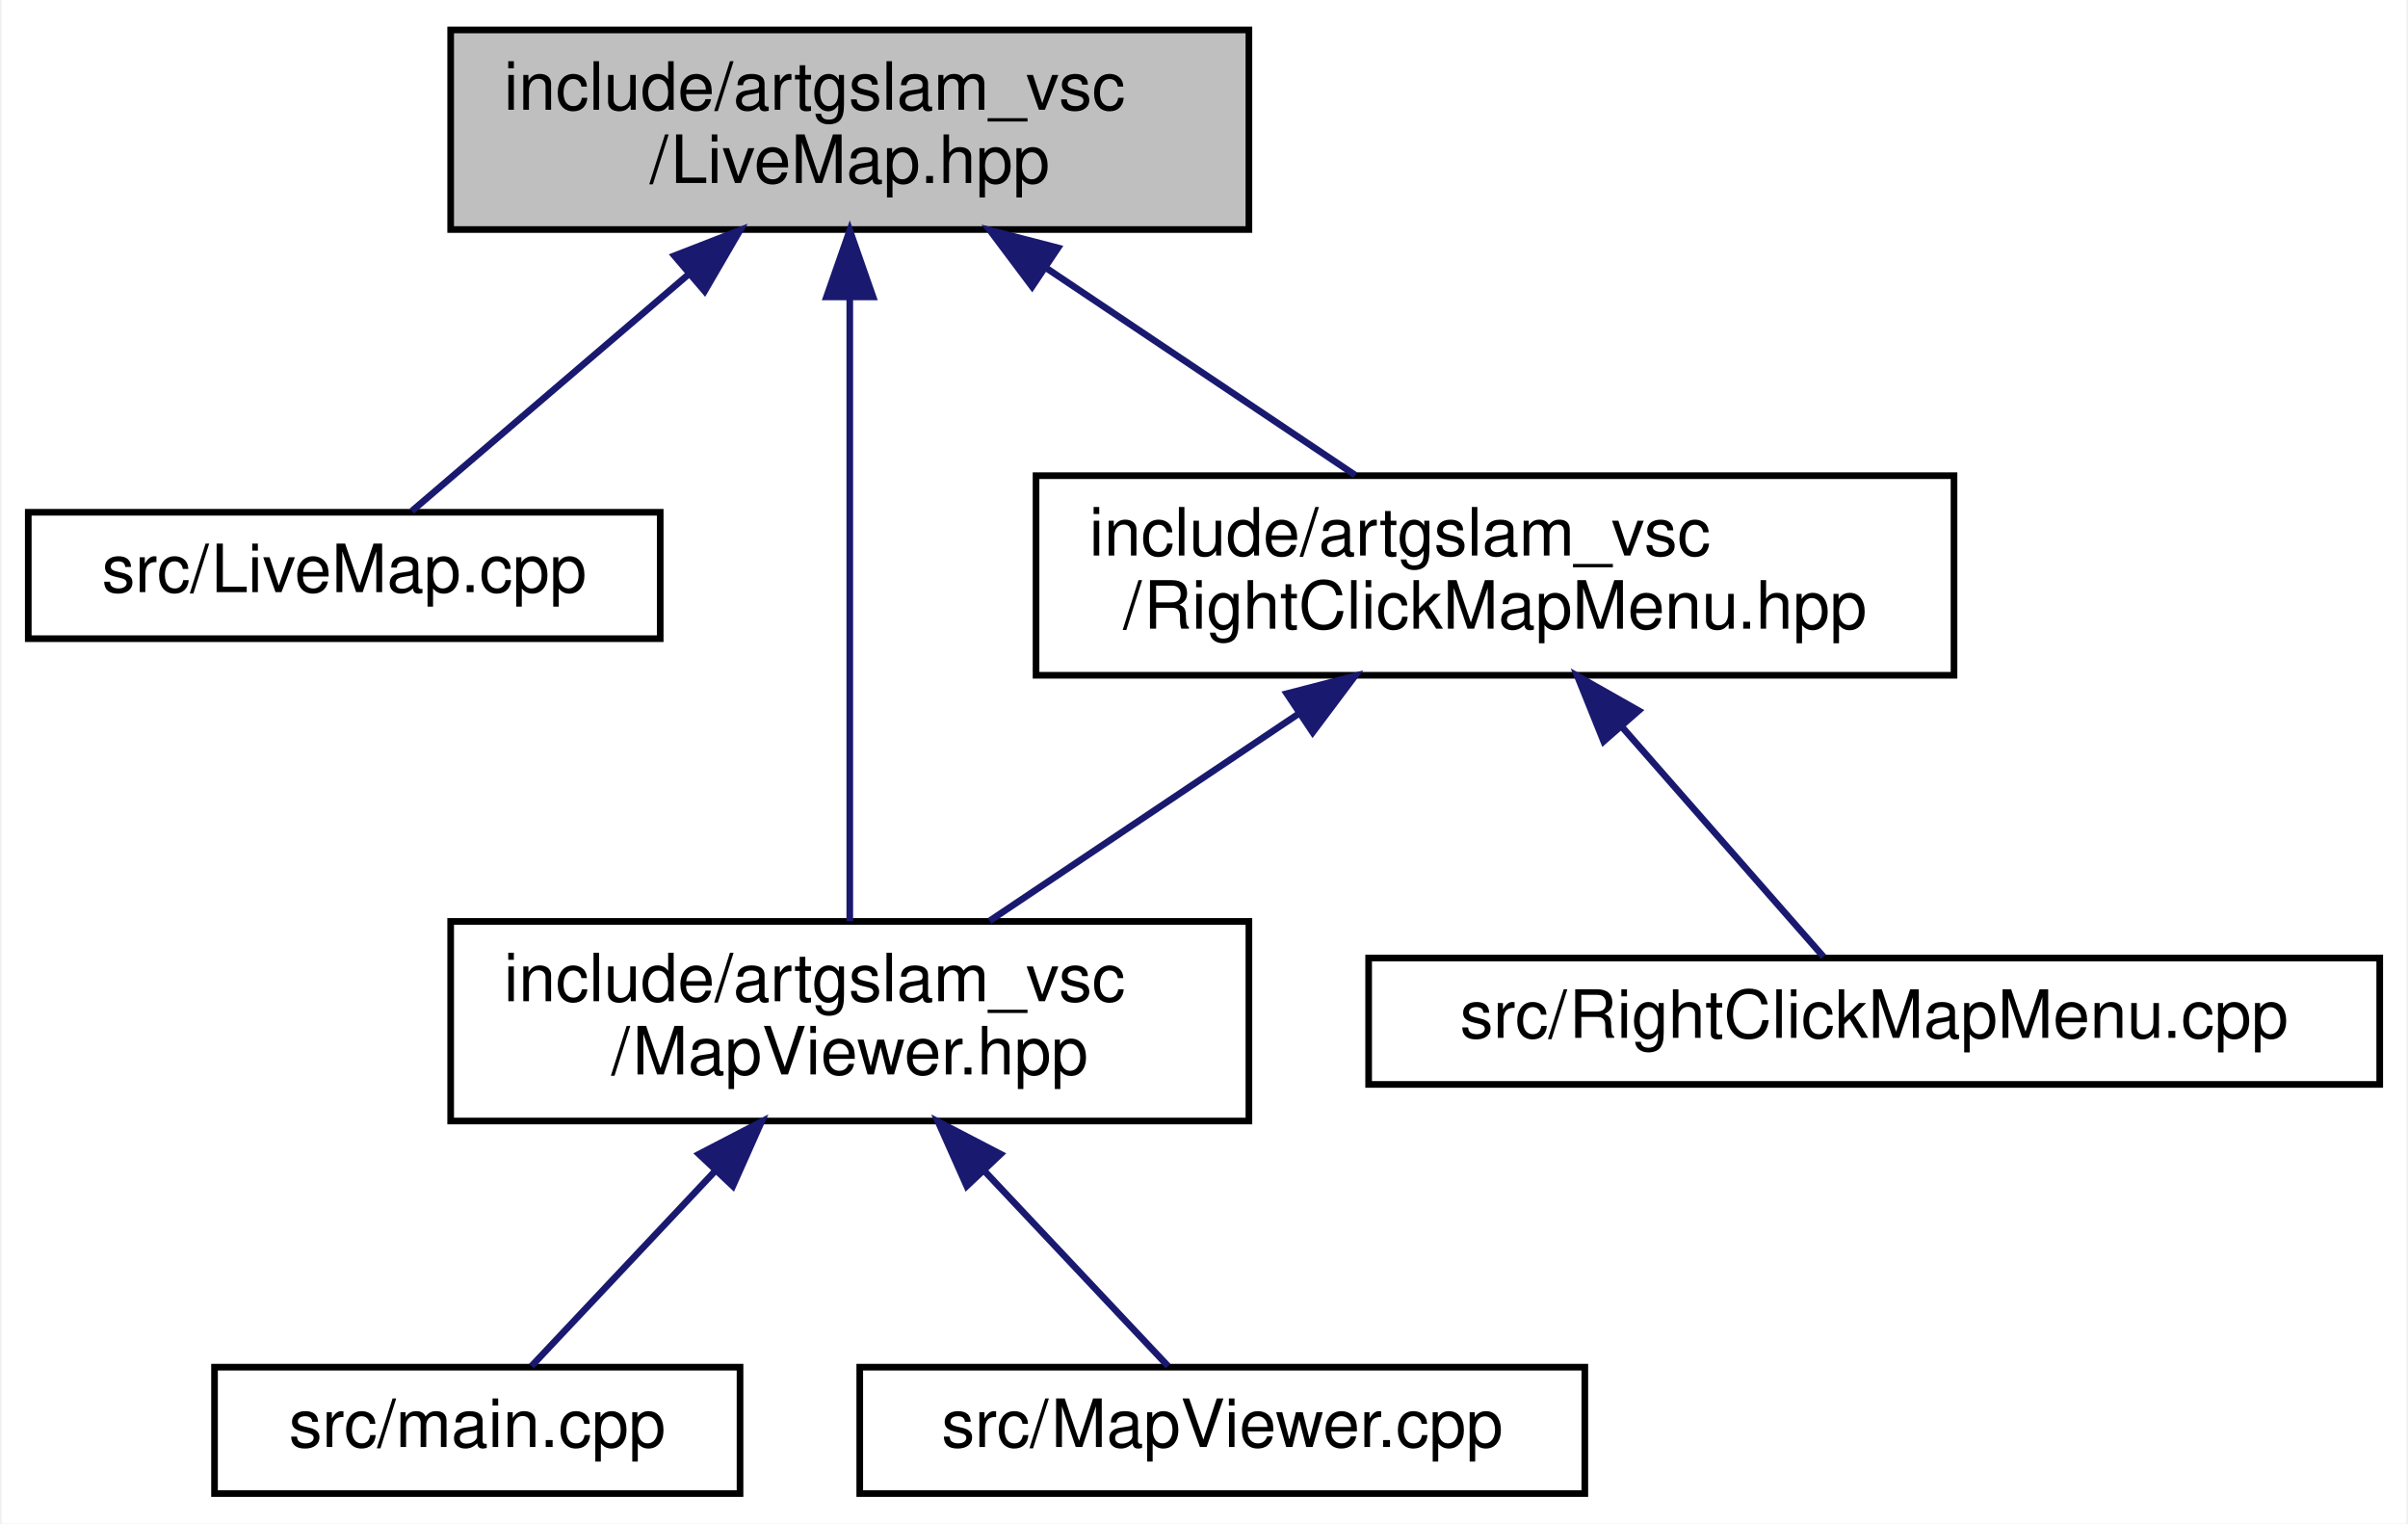
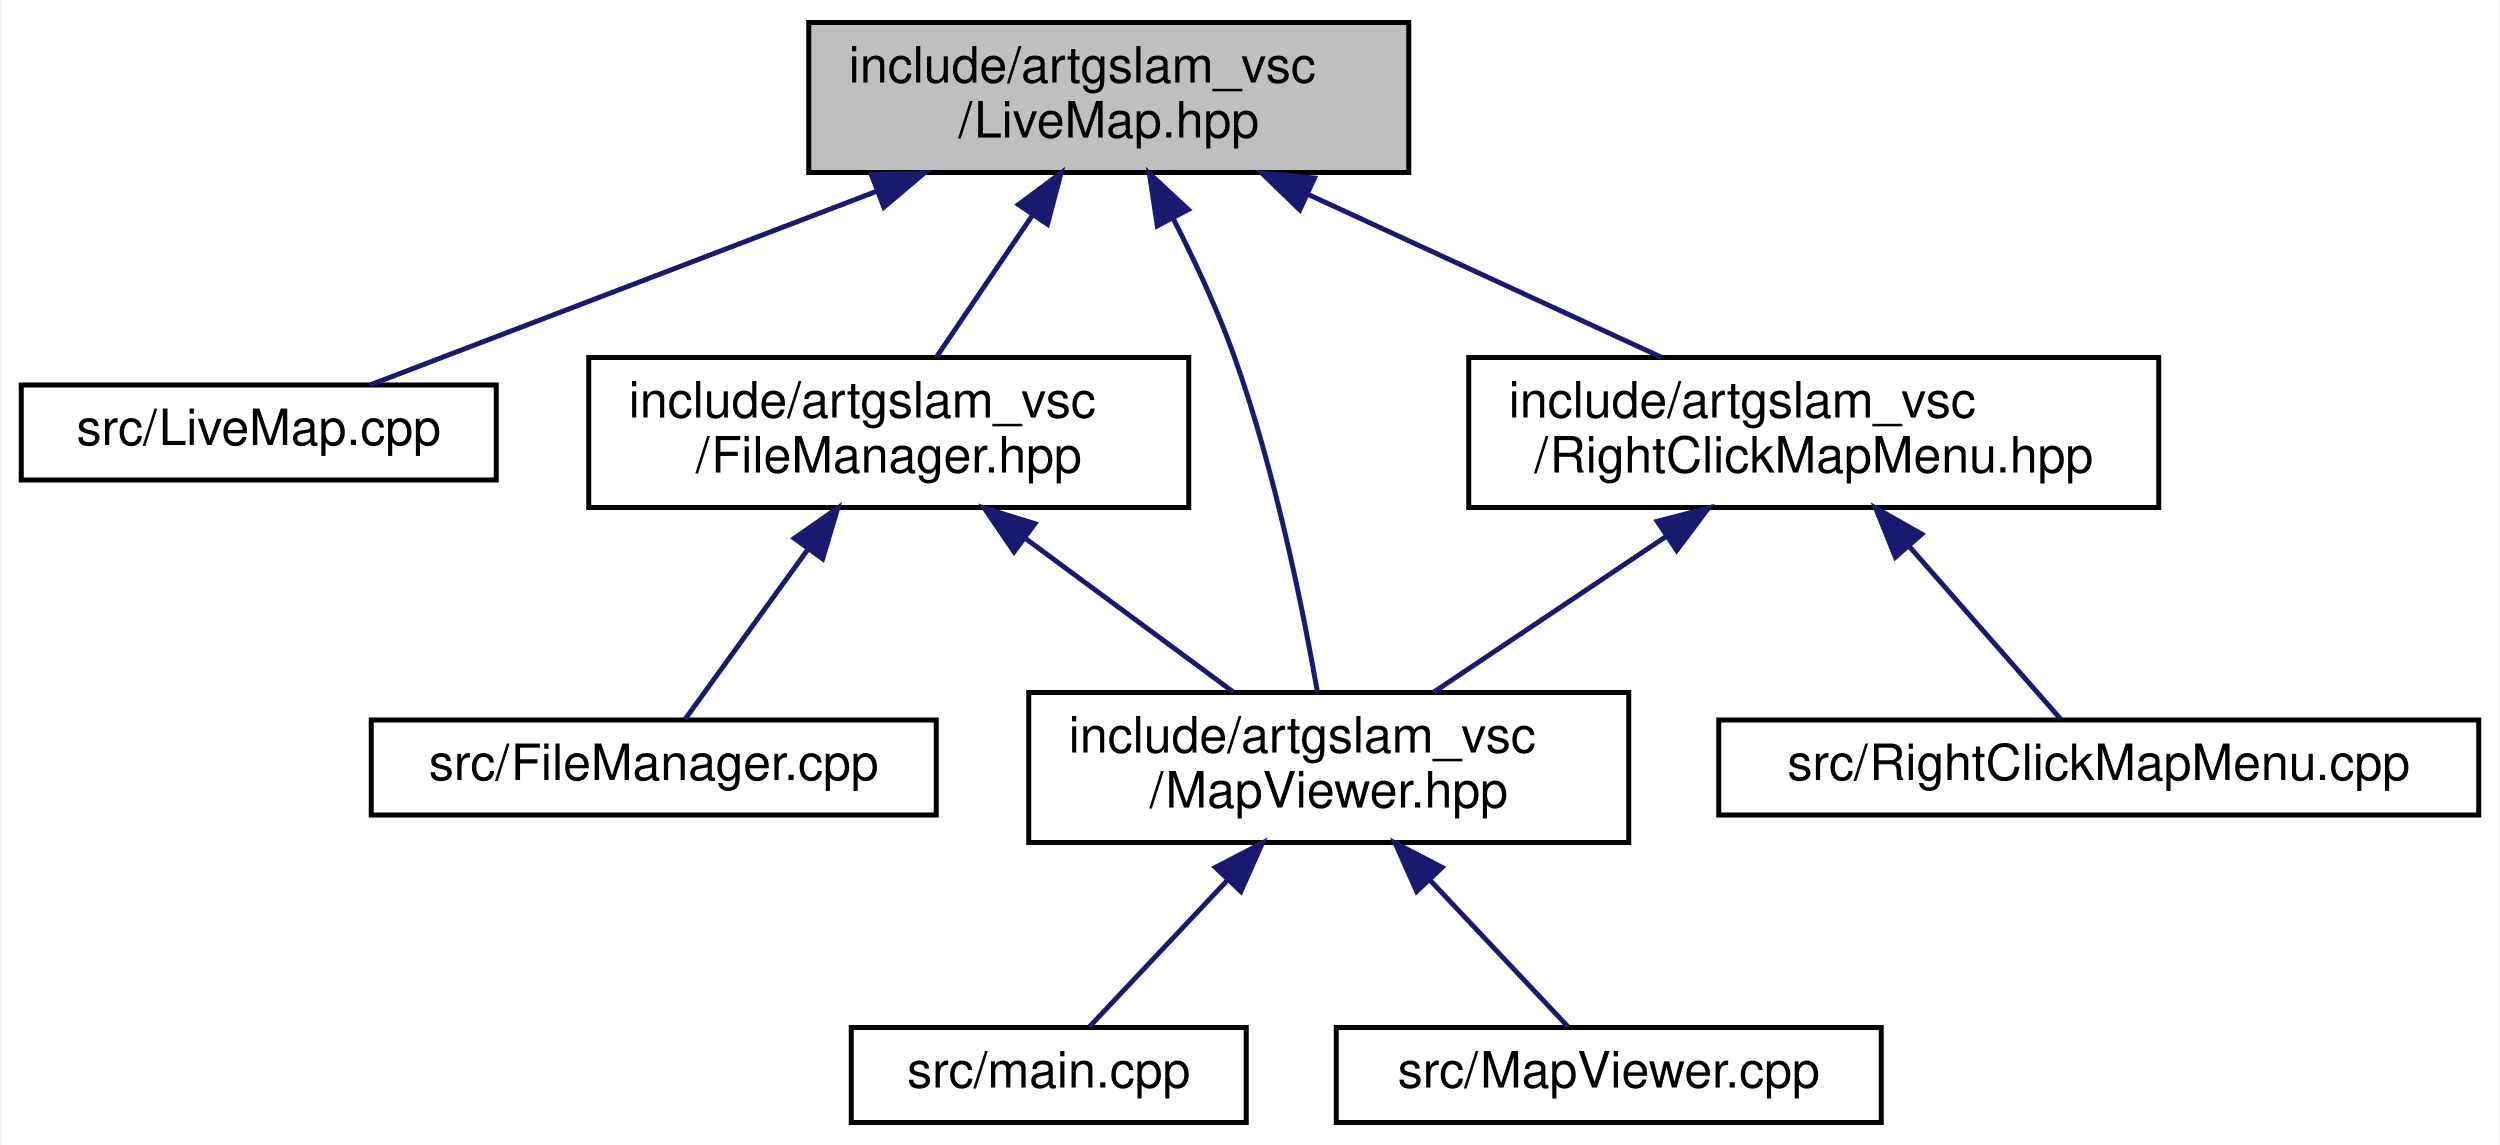
- <svg xmlns="http://www.w3.org/2000/svg" xmlns:xlink="http://www.w3.org/1999/xlink" width="362pt" height="229pt" viewBox="0.00 0.00 361.50 229.00">
+ <svg xmlns="http://www.w3.org/2000/svg" xmlns:xlink="http://www.w3.org/1999/xlink" width="500pt" height="229pt" viewBox="0.00 0.00 499.50 229.00">
  <g id="graph0" class="graph" transform="scale(1 1) rotate(0) translate(4 225)">
-     <polygon fill="white" stroke="transparent" points="-4,4 -4,-225 357.5,-225 357.5,4 -4,4" />
+     <polygon fill="white" stroke="transparent" points="-4,4 -4,-225 495.5,-225 495.5,4 -4,4" />
    <g id="node1" class="node">
      <g id="a_node1">
        <a xlink:title=" ">
-           <polygon fill="#bfbfbf" stroke="black" points="63.5,-190.5 63.5,-220.5 183.5,-220.5 183.5,-190.5 63.5,-190.5" />
-           <text text-anchor="start" x="71.5" y="-208.5" font-family="Helvetica,sans-Serif" font-size="10.00">include/artgslam_vsc</text>
-           <text text-anchor="middle" x="123.5" y="-197.5" font-family="Helvetica,sans-Serif" font-size="10.00">/LiveMap.hpp</text>
+           <polygon fill="#bfbfbf" stroke="black" points="157.5,-190.5 157.5,-220.5 277.5,-220.5 277.5,-190.5 157.5,-190.5" />
+           <text text-anchor="start" x="165.5" y="-208.5" font-family="Helvetica,sans-Serif" font-size="10.00">include/artgslam_vsc</text>
+           <text text-anchor="middle" x="217.5" y="-197.5" font-family="Helvetica,sans-Serif" font-size="10.00">/LiveMap.hpp</text>
        </a>
      </g>
    </g>
    <g id="node2" class="node">
      <g id="a_node2">
        <a xlink:href="LiveMap_8cpp.html" target="_top" xlink:title=" ">
          <polygon fill="white" stroke="black" points="0,-129 0,-148 95,-148 95,-129 0,-129" />
          <text text-anchor="middle" x="47.5" y="-136" font-family="Helvetica,sans-Serif" font-size="10.00">src/LiveMap.cpp</text>
        </a>
      </g>
    </g>
    <g id="edge1" class="edge">
-       <path fill="none" stroke="midnightblue" d="M99.15,-183.67C85.11,-171.67 68.22,-157.22 57.67,-148.19" />
-       <polygon fill="midnightblue" stroke="midnightblue" points="97.13,-186.56 107.01,-190.4 101.68,-181.24 97.13,-186.56" />
+       <path fill="none" stroke="midnightblue" d="M171.17,-186.78C138.2,-174.18 95.38,-157.81 69.75,-148.01" />
+       <polygon fill="midnightblue" stroke="midnightblue" points="170.02,-190.09 180.61,-190.4 172.52,-183.56 170.02,-190.09" />
    </g>
    <g id="node3" class="node">
      <g id="a_node3">
-         <a xlink:href="MapViewer_8hpp.html" target="_top" xlink:title=" ">
-           <polygon fill="white" stroke="black" points="63.5,-56.5 63.5,-86.5 183.5,-86.5 183.5,-56.5 63.5,-56.5" />
-           <text text-anchor="start" x="71.5" y="-74.5" font-family="Helvetica,sans-Serif" font-size="10.00">include/artgslam_vsc</text>
-           <text text-anchor="middle" x="123.5" y="-63.5" font-family="Helvetica,sans-Serif" font-size="10.00">/MapViewer.hpp</text>
+         <a xlink:href="FileManager_8hpp.html" target="_top" xlink:title=" ">
+           <polygon fill="white" stroke="black" points="113.5,-123.5 113.5,-153.5 233.5,-153.5 233.5,-123.5 113.5,-123.5" />
+           <text text-anchor="start" x="121.5" y="-141.5" font-family="Helvetica,sans-Serif" font-size="10.00">include/artgslam_vsc</text>
+           <text text-anchor="middle" x="173.5" y="-130.5" font-family="Helvetica,sans-Serif" font-size="10.00">/FileManager.hpp</text>
        </a>
      </g>
    </g>
    <g id="edge2" class="edge">
-       <path fill="none" stroke="midnightblue" d="M123.5,-180.02C123.5,-152.51 123.5,-108.79 123.5,-86.52" />
-       <polygon fill="midnightblue" stroke="midnightblue" points="120,-180.37 123.5,-190.37 127,-180.37 120,-180.37" />
+       <path fill="none" stroke="midnightblue" d="M202.18,-181.87C195.81,-172.46 188.62,-161.83 183.03,-153.58" />
+       <polygon fill="midnightblue" stroke="midnightblue" points="199.45,-184.08 207.95,-190.4 205.25,-180.15 199.45,-184.08" />
+     </g>
+     <g id="node5" class="node">
+       <g id="a_node5">
+         <a xlink:href="MapViewer_8hpp.html" target="_top" xlink:title=" ">
+           <polygon fill="white" stroke="black" points="201.5,-56.5 201.5,-86.5 321.5,-86.5 321.5,-56.5 201.5,-56.5" />
+           <text text-anchor="start" x="209.5" y="-74.5" font-family="Helvetica,sans-Serif" font-size="10.00">include/artgslam_vsc</text>
+           <text text-anchor="middle" x="261.5" y="-63.5" font-family="Helvetica,sans-Serif" font-size="10.00">/MapViewer.hpp</text>
+         </a>
+       </g>
+     </g>
+     <g id="edge7" class="edge">
+       <path fill="none" stroke="midnightblue" d="M230.32,-181.42C234.64,-172.98 239.19,-163.23 242.5,-154 250.74,-131.02 256.35,-103.11 259.23,-86.63" />
+       <polygon fill="midnightblue" stroke="midnightblue" points="227.21,-179.83 225.63,-190.3 233.4,-183.09 227.21,-179.83" />
+     </g>
+     <g id="node8" class="node">
+       <g id="a_node8">
+         <a xlink:href="RightClickMapMenu_8hpp.html" target="_top" xlink:title=" ">
+           <polygon fill="white" stroke="black" points="289.5,-123.5 289.5,-153.5 427.5,-153.5 427.5,-123.5 289.5,-123.5" />
+           <text text-anchor="start" x="297.5" y="-141.5" font-family="Helvetica,sans-Serif" font-size="10.00">include/artgslam_vsc</text>
+           <text text-anchor="middle" x="358.5" y="-130.5" font-family="Helvetica,sans-Serif" font-size="10.00">/RightClickMapMenu.hpp</text>
+         </a>
+       </g>
+     </g>
+     <g id="edge8" class="edge">
+       <path fill="none" stroke="midnightblue" d="M257.35,-186.13C279.75,-175.8 307.28,-163.11 327.96,-153.58" />
+       <polygon fill="midnightblue" stroke="midnightblue" points="255.71,-183.03 248.09,-190.4 258.64,-189.39 255.71,-183.03" />
+     </g>
+     <g id="node4" class="node">
+       <g id="a_node4">
+         <a xlink:href="FileManager_8cpp.html" target="_top" xlink:title=" ">
+           <polygon fill="white" stroke="black" points="70,-62 70,-81 183,-81 183,-62 70,-62" />
+           <text text-anchor="middle" x="126.5" y="-69" font-family="Helvetica,sans-Serif" font-size="10.00">src/FileManager.cpp</text>
+         </a>
+       </g>
+     </g>
+     <g id="edge3" class="edge">
+       <path fill="none" stroke="midnightblue" d="M157.21,-114.97C148.79,-103.33 139.01,-89.8 132.79,-81.19" />
+       <polygon fill="midnightblue" stroke="midnightblue" points="154.61,-117.34 163.3,-123.4 160.28,-113.24 154.61,-117.34" />
+     </g>
+     <g id="edge4" class="edge">
+       <path fill="none" stroke="midnightblue" d="M200.64,-117.45C214.18,-107.45 230.23,-95.6 242.44,-86.58" />
+       <polygon fill="midnightblue" stroke="midnightblue" points="198.56,-114.64 192.59,-123.4 202.72,-120.27 198.56,-114.64" />
    </g>
    <g id="node6" class="node">
      <g id="a_node6">
-         <a xlink:href="RightClickMapMenu_8hpp.html" target="_top" xlink:title=" ">
-           <polygon fill="white" stroke="black" points="151.5,-123.5 151.5,-153.5 289.5,-153.5 289.5,-123.5 151.5,-123.5" />
-           <text text-anchor="start" x="159.5" y="-141.5" font-family="Helvetica,sans-Serif" font-size="10.00">include/artgslam_vsc</text>
-           <text text-anchor="middle" x="220.5" y="-130.5" font-family="Helvetica,sans-Serif" font-size="10.00">/RightClickMapMenu.hpp</text>
+         <a xlink:href="main_8cpp.html" target="_top" xlink:title=" ">
+           <polygon fill="white" stroke="black" points="166,-0.5 166,-19.5 245,-19.5 245,-0.5 166,-0.5" />
+           <text text-anchor="middle" x="205.5" y="-7.5" font-family="Helvetica,sans-Serif" font-size="10.00">src/main.cpp</text>
        </a>
      </g>
    </g>
    <g id="edge5" class="edge">
-       <path fill="none" stroke="midnightblue" d="M153,-184.73C168.01,-174.68 185.9,-162.68 199.49,-153.58" />
-       <polygon fill="midnightblue" stroke="midnightblue" points="150.91,-181.92 144.55,-190.4 154.8,-187.74 150.91,-181.92" />
-     </g>
-     <g id="node4" class="node">
-       <g id="a_node4">
-         <a xlink:href="main_8cpp.html" target="_top" xlink:title=" ">
-           <polygon fill="white" stroke="black" points="28,-0.5 28,-19.5 107,-19.5 107,-0.5 28,-0.5" />
-           <text text-anchor="middle" x="67.5" y="-7.5" font-family="Helvetica,sans-Serif" font-size="10.00">src/main.cpp</text>
-         </a>
-       </g>
-     </g>
-     <g id="edge3" class="edge">
-       <path fill="none" stroke="midnightblue" d="M103.27,-49C93.72,-38.86 82.87,-27.33 75.65,-19.66" />
-       <polygon fill="midnightblue" stroke="midnightblue" points="100.83,-51.52 110.23,-56.4 105.92,-46.72 100.83,-51.52" />
-     </g>
-     <g id="node5" class="node">
-       <g id="a_node5">
-         <a xlink:href="MapViewer_8cpp.html" target="_top" xlink:title=" ">
-           <polygon fill="white" stroke="black" points="125,-0.5 125,-19.5 234,-19.5 234,-0.5 125,-0.5" />
-           <text text-anchor="middle" x="179.5" y="-7.5" font-family="Helvetica,sans-Serif" font-size="10.00">src/MapViewer.cpp</text>
-         </a>
-       </g>
-     </g>
-     <g id="edge4" class="edge">
-       <path fill="none" stroke="midnightblue" d="M143.73,-49C153.28,-38.86 164.13,-27.33 171.35,-19.66" />
-       <polygon fill="midnightblue" stroke="midnightblue" points="141.08,-46.72 136.77,-56.4 146.17,-51.52 141.08,-46.72" />
-     </g>
-     <g id="edge7" class="edge">
-       <path fill="none" stroke="midnightblue" d="M191,-117.73C175.99,-107.68 158.1,-95.68 144.51,-86.58" />
-       <polygon fill="midnightblue" stroke="midnightblue" points="189.2,-120.74 199.45,-123.4 193.09,-114.92 189.2,-120.74" />
+       <path fill="none" stroke="midnightblue" d="M241.27,-49C231.72,-38.86 220.87,-27.33 213.65,-19.66" />
+       <polygon fill="midnightblue" stroke="midnightblue" points="238.83,-51.52 248.23,-56.4 243.92,-46.72 238.83,-51.52" />
    </g>
    <g id="node7" class="node">
      <g id="a_node7">
-         <a xlink:href="RightClickMapMenu_8cpp.html" target="_top" xlink:title=" ">
-           <polygon fill="white" stroke="black" points="201.5,-62 201.5,-81 353.5,-81 353.5,-62 201.5,-62" />
-           <text text-anchor="middle" x="277.5" y="-69" font-family="Helvetica,sans-Serif" font-size="10.00">src/RightClickMapMenu.cpp</text>
+         <a xlink:href="MapViewer_8cpp.html" target="_top" xlink:title=" ">
+           <polygon fill="white" stroke="black" points="263,-0.5 263,-19.5 372,-19.5 372,-0.5 263,-0.5" />
+           <text text-anchor="middle" x="317.5" y="-7.5" font-family="Helvetica,sans-Serif" font-size="10.00">src/MapViewer.cpp</text>
        </a>
      </g>
    </g>
    <g id="edge6" class="edge">
-       <path fill="none" stroke="midnightblue" d="M239.65,-115.66C250,-103.86 262.18,-89.97 269.88,-81.19" />
-       <polygon fill="midnightblue" stroke="midnightblue" points="236.83,-113.57 232.87,-123.4 242.09,-118.18 236.83,-113.57" />
+       <path fill="none" stroke="midnightblue" d="M281.73,-49C291.28,-38.86 302.13,-27.33 309.35,-19.66" />
+       <polygon fill="midnightblue" stroke="midnightblue" points="279.08,-46.72 274.77,-56.4 284.17,-51.52 279.08,-46.72" />
+     </g>
+     <g id="edge10" class="edge">
+       <path fill="none" stroke="midnightblue" d="M329,-117.73C313.99,-107.68 296.1,-95.68 282.51,-86.58" />
+       <polygon fill="midnightblue" stroke="midnightblue" points="327.2,-120.74 337.45,-123.4 331.09,-114.92 327.2,-120.74" />
+     </g>
+     <g id="node9" class="node">
+       <g id="a_node9">
+         <a xlink:href="RightClickMapMenu_8cpp.html" target="_top" xlink:title=" ">
+           <polygon fill="white" stroke="black" points="339.5,-62 339.5,-81 491.5,-81 491.5,-62 339.5,-62" />
+           <text text-anchor="middle" x="415.5" y="-69" font-family="Helvetica,sans-Serif" font-size="10.00">src/RightClickMapMenu.cpp</text>
+         </a>
+       </g>
+     </g>
+     <g id="edge9" class="edge">
+       <path fill="none" stroke="midnightblue" d="M377.65,-115.66C388,-103.86 400.18,-89.97 407.88,-81.19" />
+       <polygon fill="midnightblue" stroke="midnightblue" points="374.83,-113.57 370.87,-123.4 380.09,-118.18 374.83,-113.57" />
    </g>
  </g>
</svg>
